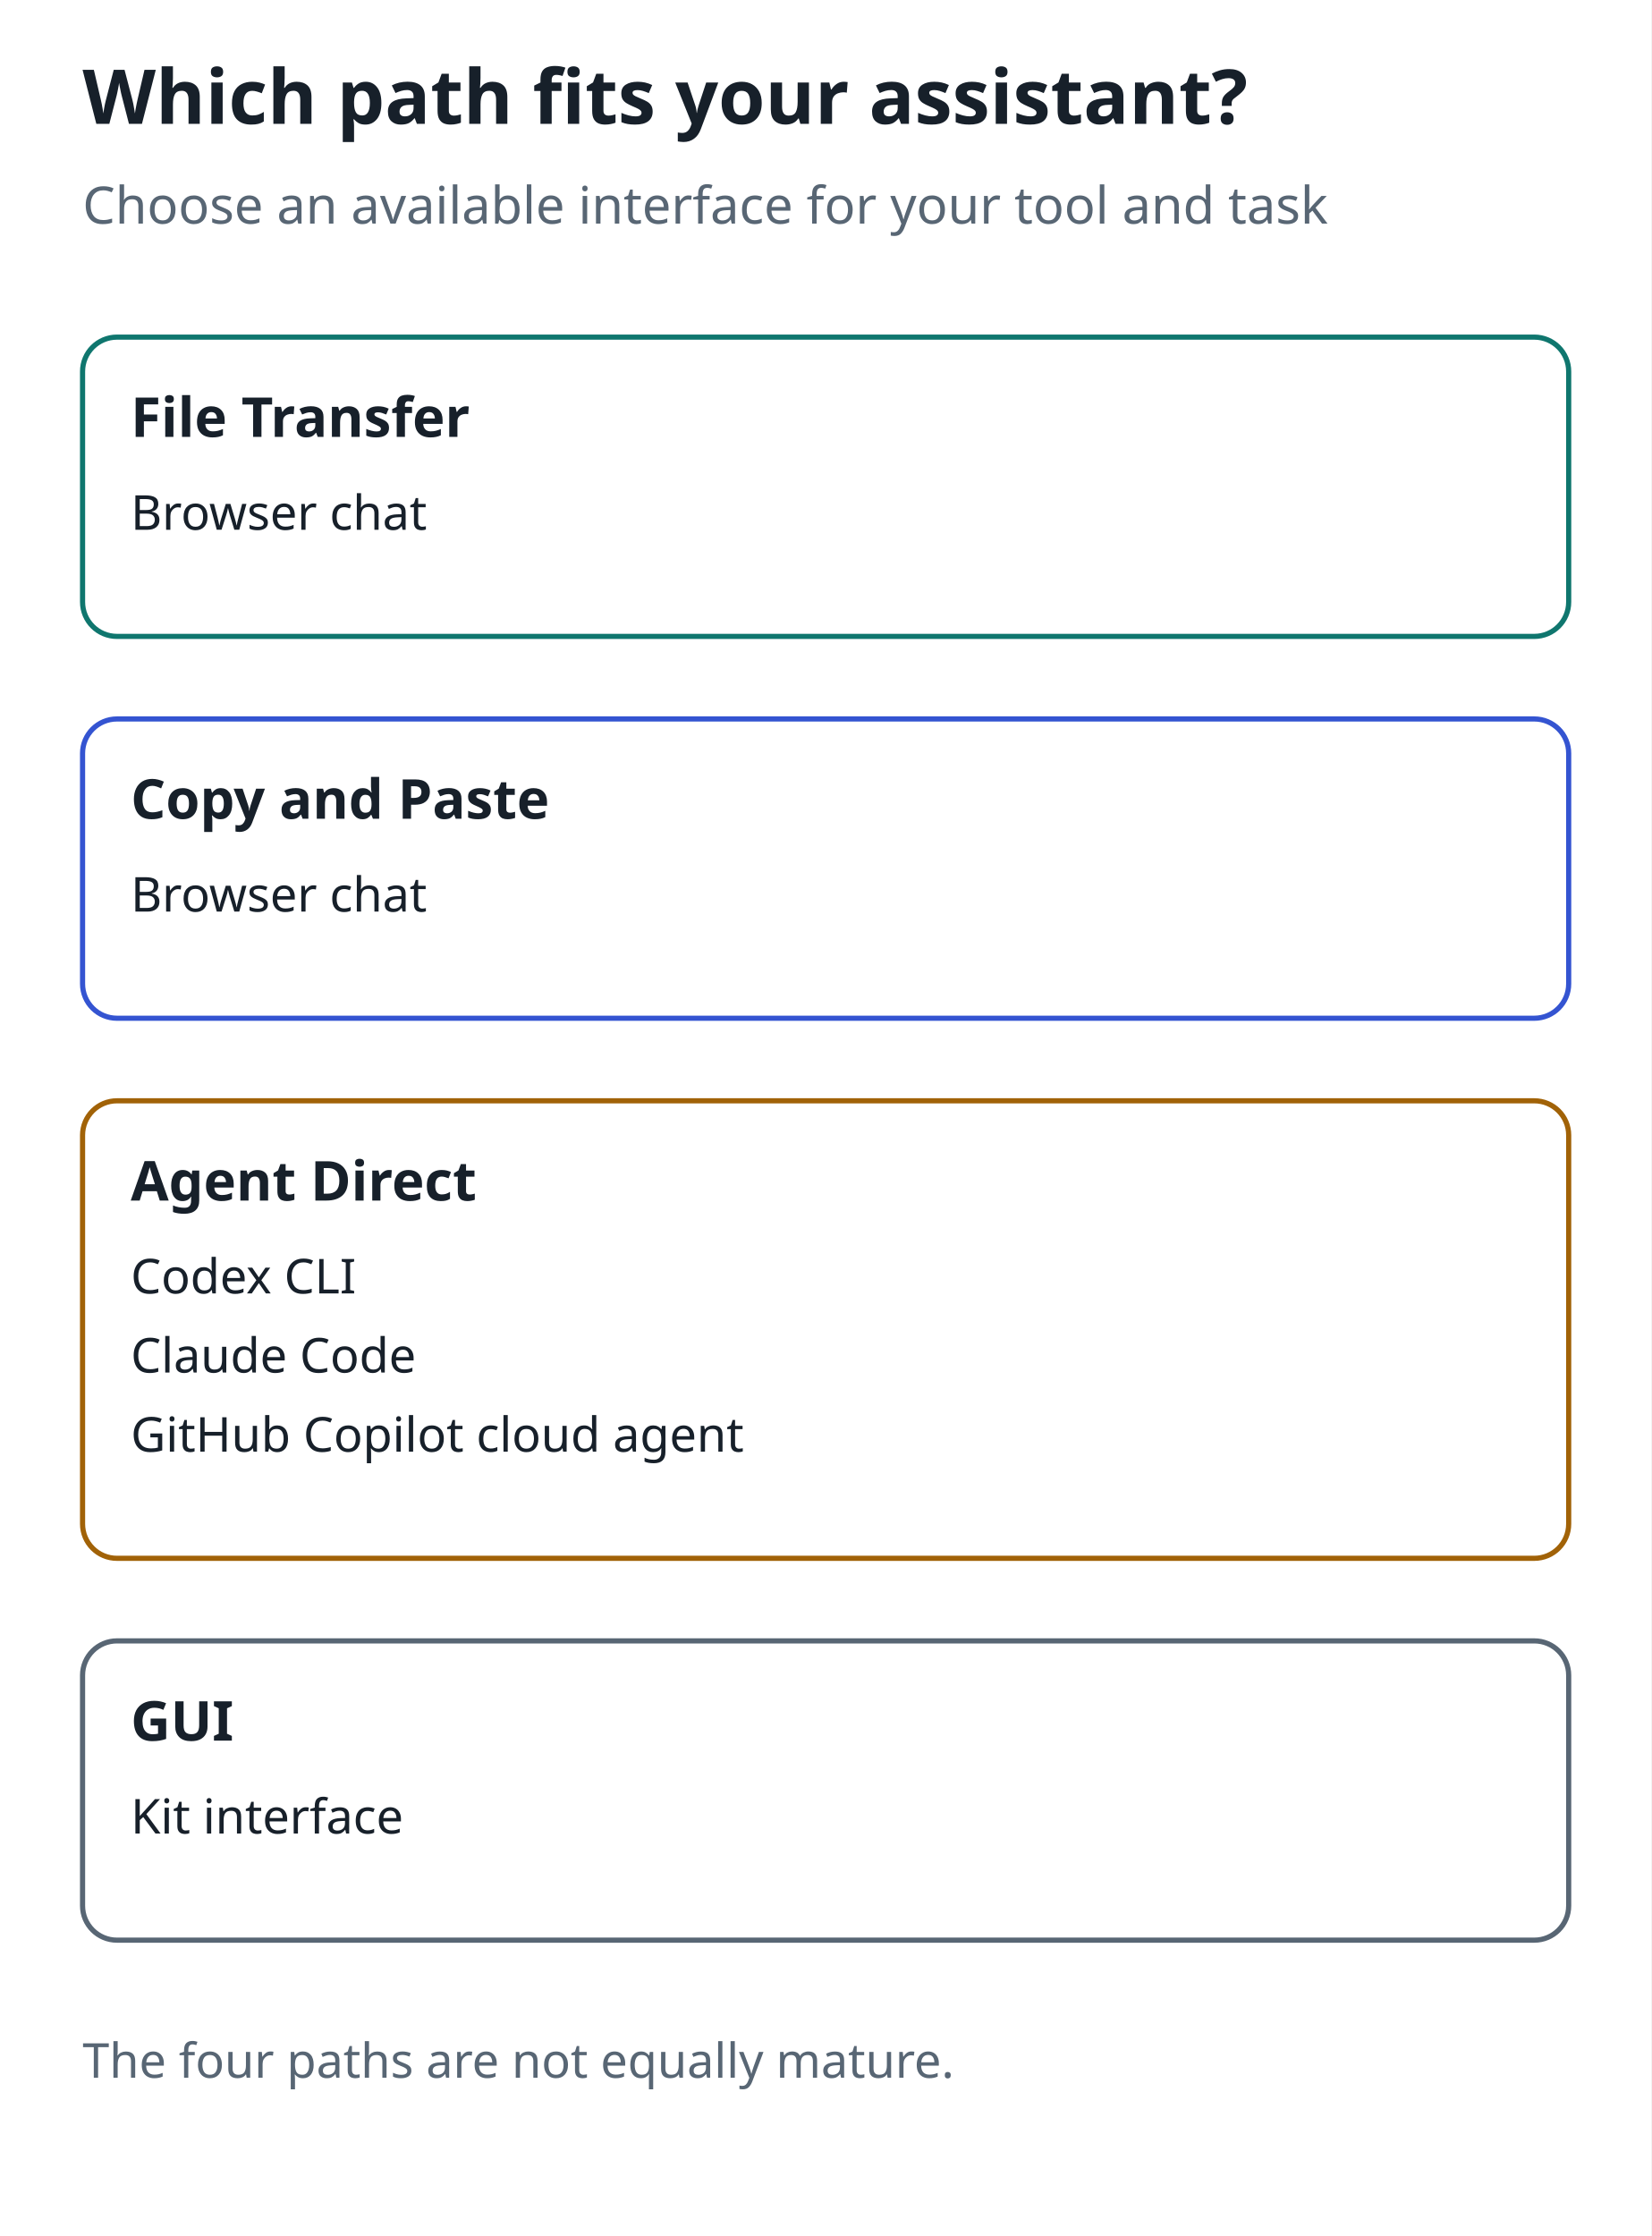
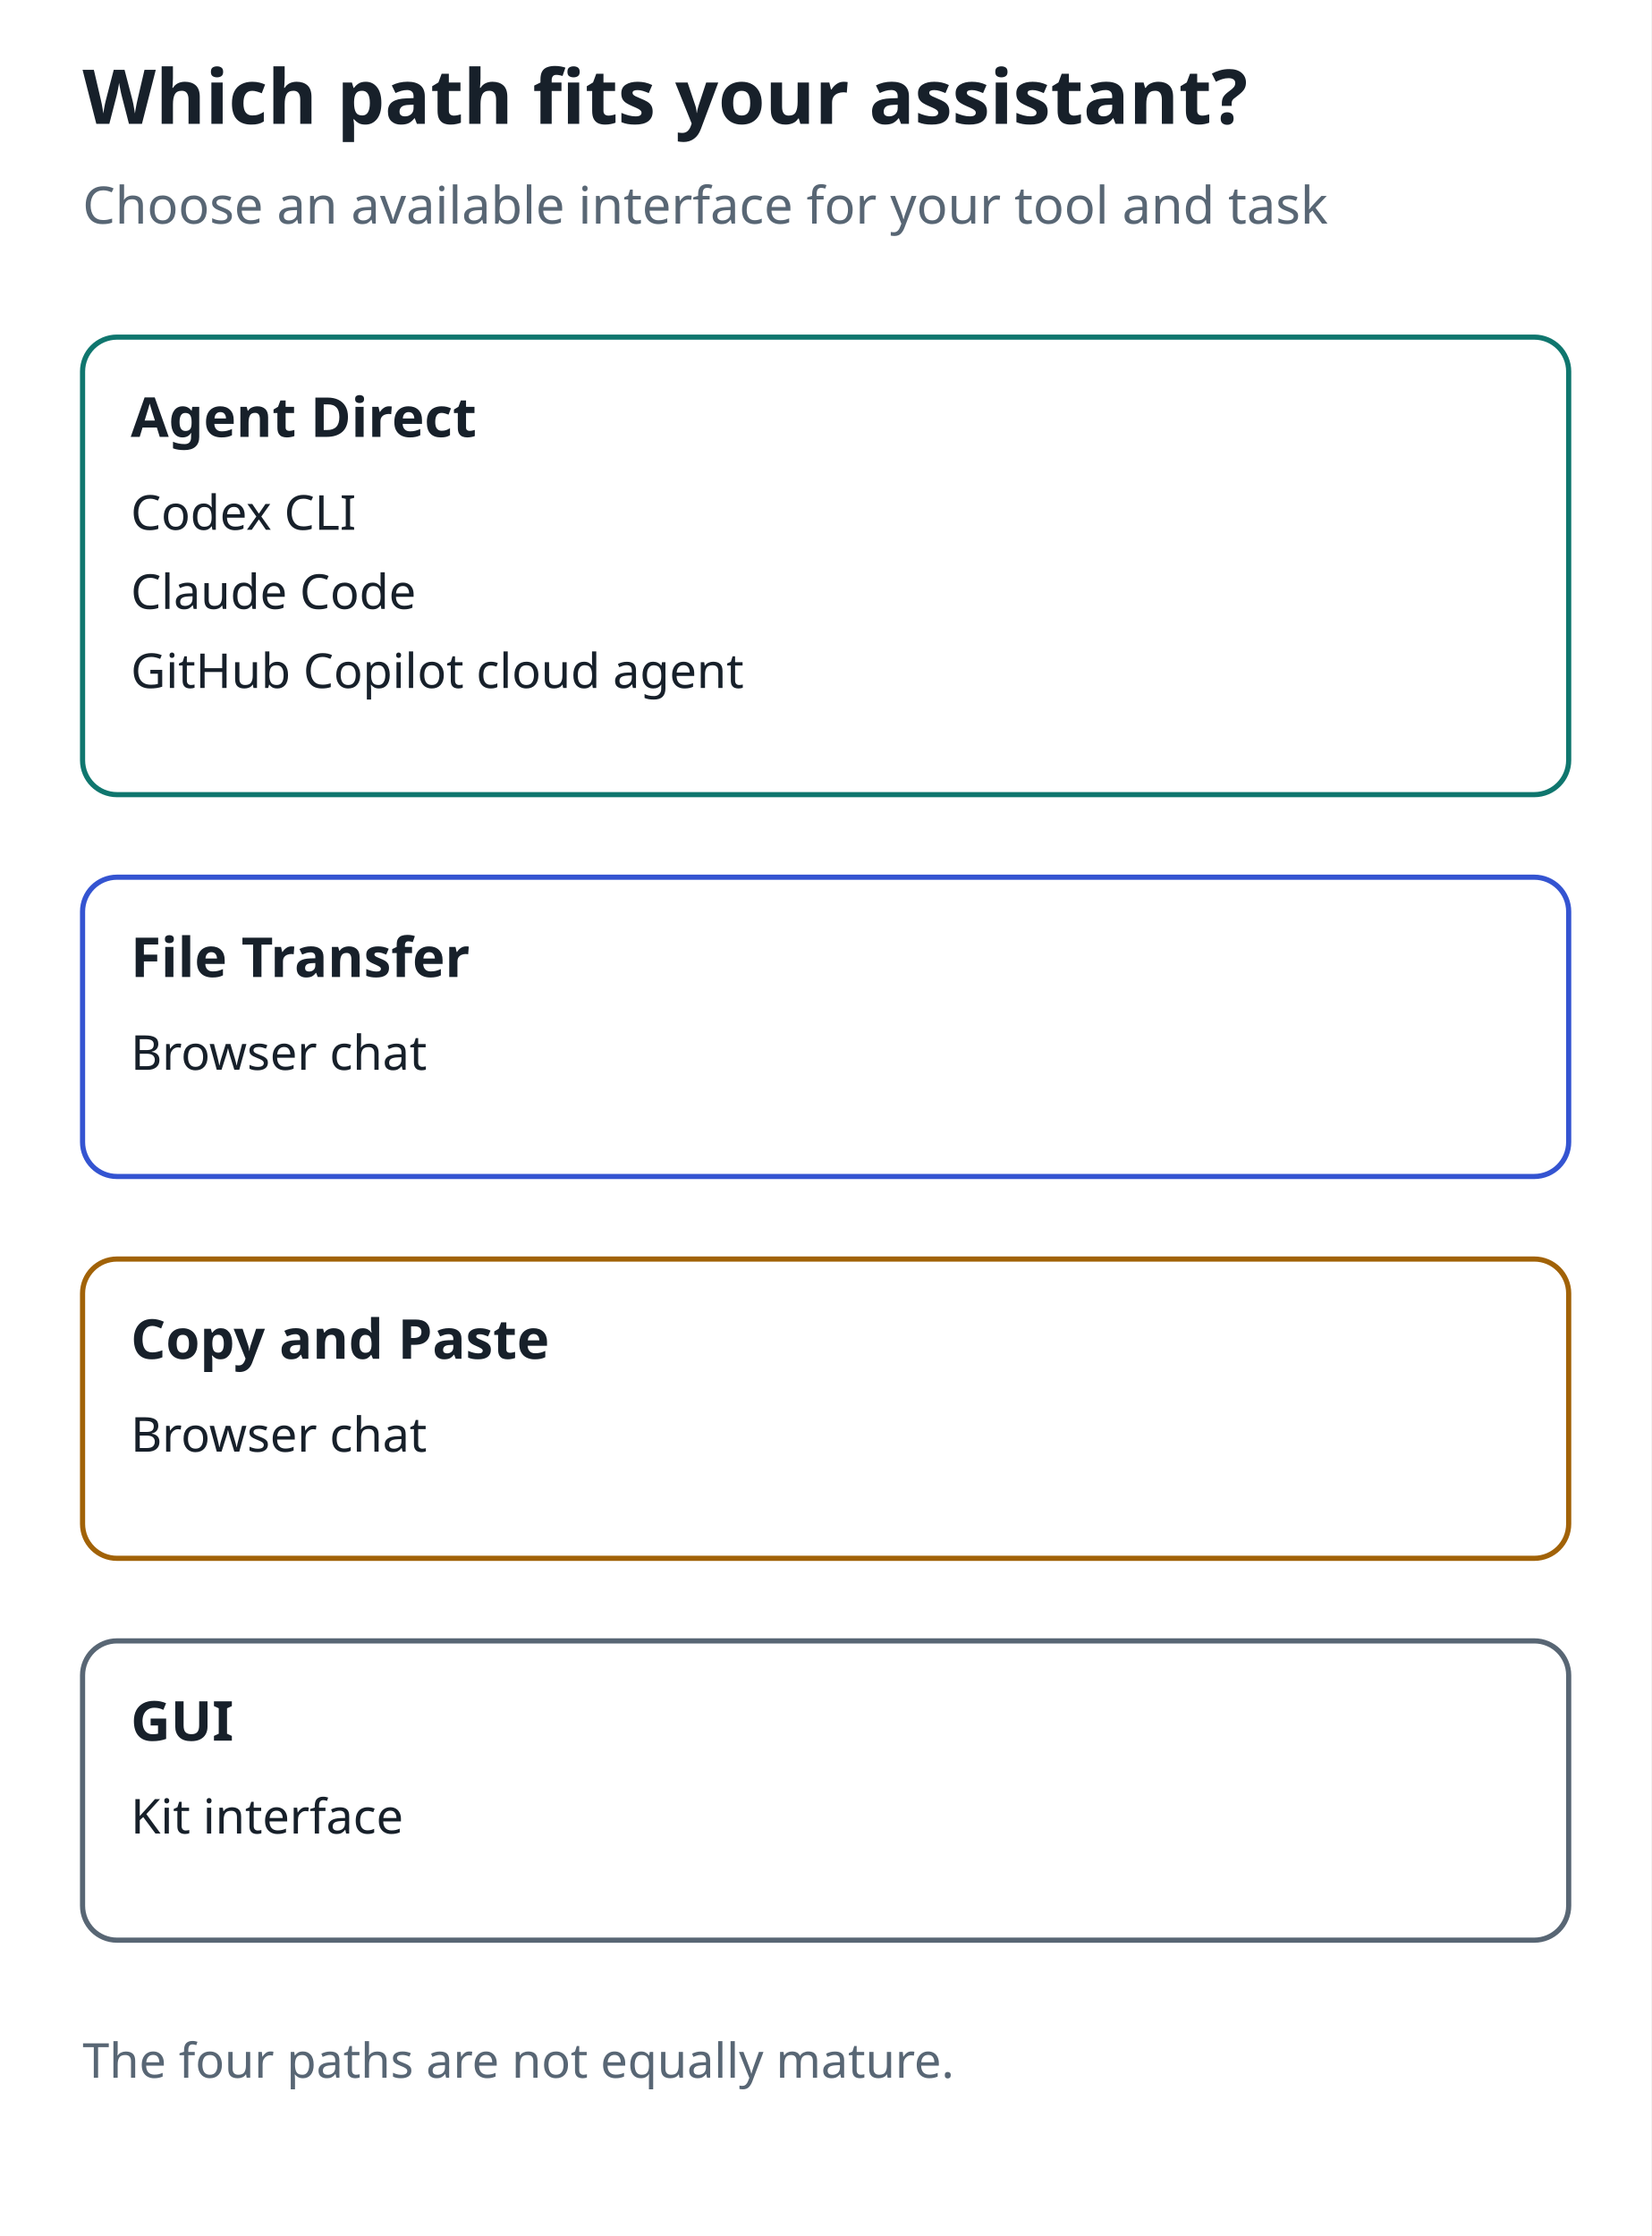
<svg xmlns="http://www.w3.org/2000/svg" viewBox="0 0 480 650" role="img" aria-labelledby="title desc">
  <style>.title{font:700 22px sans-serif;fill:#17202a}.sub{font:15px sans-serif;fill:#586674}.head{font:700 16px sans-serif;fill:#17202a}.body{font:14px sans-serif;fill:#17202a}.foot{font:14px sans-serif;fill:#586674}</style>
  <rect width="480" height="650" fill="#fff" />
  <text x="24" y="36" class="title">Which path fits your assistant?</text>
  <text x="24" y="65" class="sub">Choose an available interface for your tool and task</text>
-   <rect x="24" y="98" width="432" height="87" rx="10" fill="#fff" stroke="#0f766e" stroke-width="1.5" />
-   <text x="38" y="127" class="head">File Transfer</text>
-   <text x="38" y="154" class="body">Browser chat</text>
-   <rect x="24" y="209" width="432" height="87" rx="10" fill="#fff" stroke="#3454d1" stroke-width="1.5" />
-   <text x="38" y="238" class="head">Copy and Paste</text>
-   <text x="38" y="265" class="body">Browser chat</text>
-   <rect x="24" y="320" width="432" height="133" rx="10" fill="#fff" stroke="#a16207" stroke-width="1.5" />
-   <text x="38" y="349" class="head">Agent Direct</text>
-   <text x="38" y="376" class="body">Codex CLI</text>
-   <text x="38" y="399" class="body">Claude Code</text>
-   <text x="38" y="422" class="body">GitHub Copilot cloud agent</text>
+   <rect x="24" y="98" width="432" height="133" rx="10" fill="#fff" stroke="#0f766e" stroke-width="1.5" />
+   <text x="38" y="127" class="head">Agent Direct</text>
+   <text x="38" y="154" class="body">Codex CLI</text>
+   <text x="38" y="177" class="body">Claude Code</text>
+   <text x="38" y="200" class="body">GitHub Copilot cloud agent</text>
+   <rect x="24" y="255" width="432" height="87" rx="10" fill="#fff" stroke="#3454d1" stroke-width="1.5" />
+   <text x="38" y="284" class="head">File Transfer</text>
+   <text x="38" y="311" class="body">Browser chat</text>
+   <rect x="24" y="366" width="432" height="87" rx="10" fill="#fff" stroke="#a16207" stroke-width="1.5" />
+   <text x="38" y="395" class="head">Copy and Paste</text>
+   <text x="38" y="422" class="body">Browser chat</text>
  <rect x="24" y="477" width="432" height="87" rx="10" fill="#fff" stroke="#586674" stroke-width="1.5" />
  <text x="38" y="506" class="head">GUI</text>
  <text x="38" y="533" class="body">Kit interface</text>
  <text x="24" y="604" class="foot">The four paths are not equally mature.</text>
</svg>
